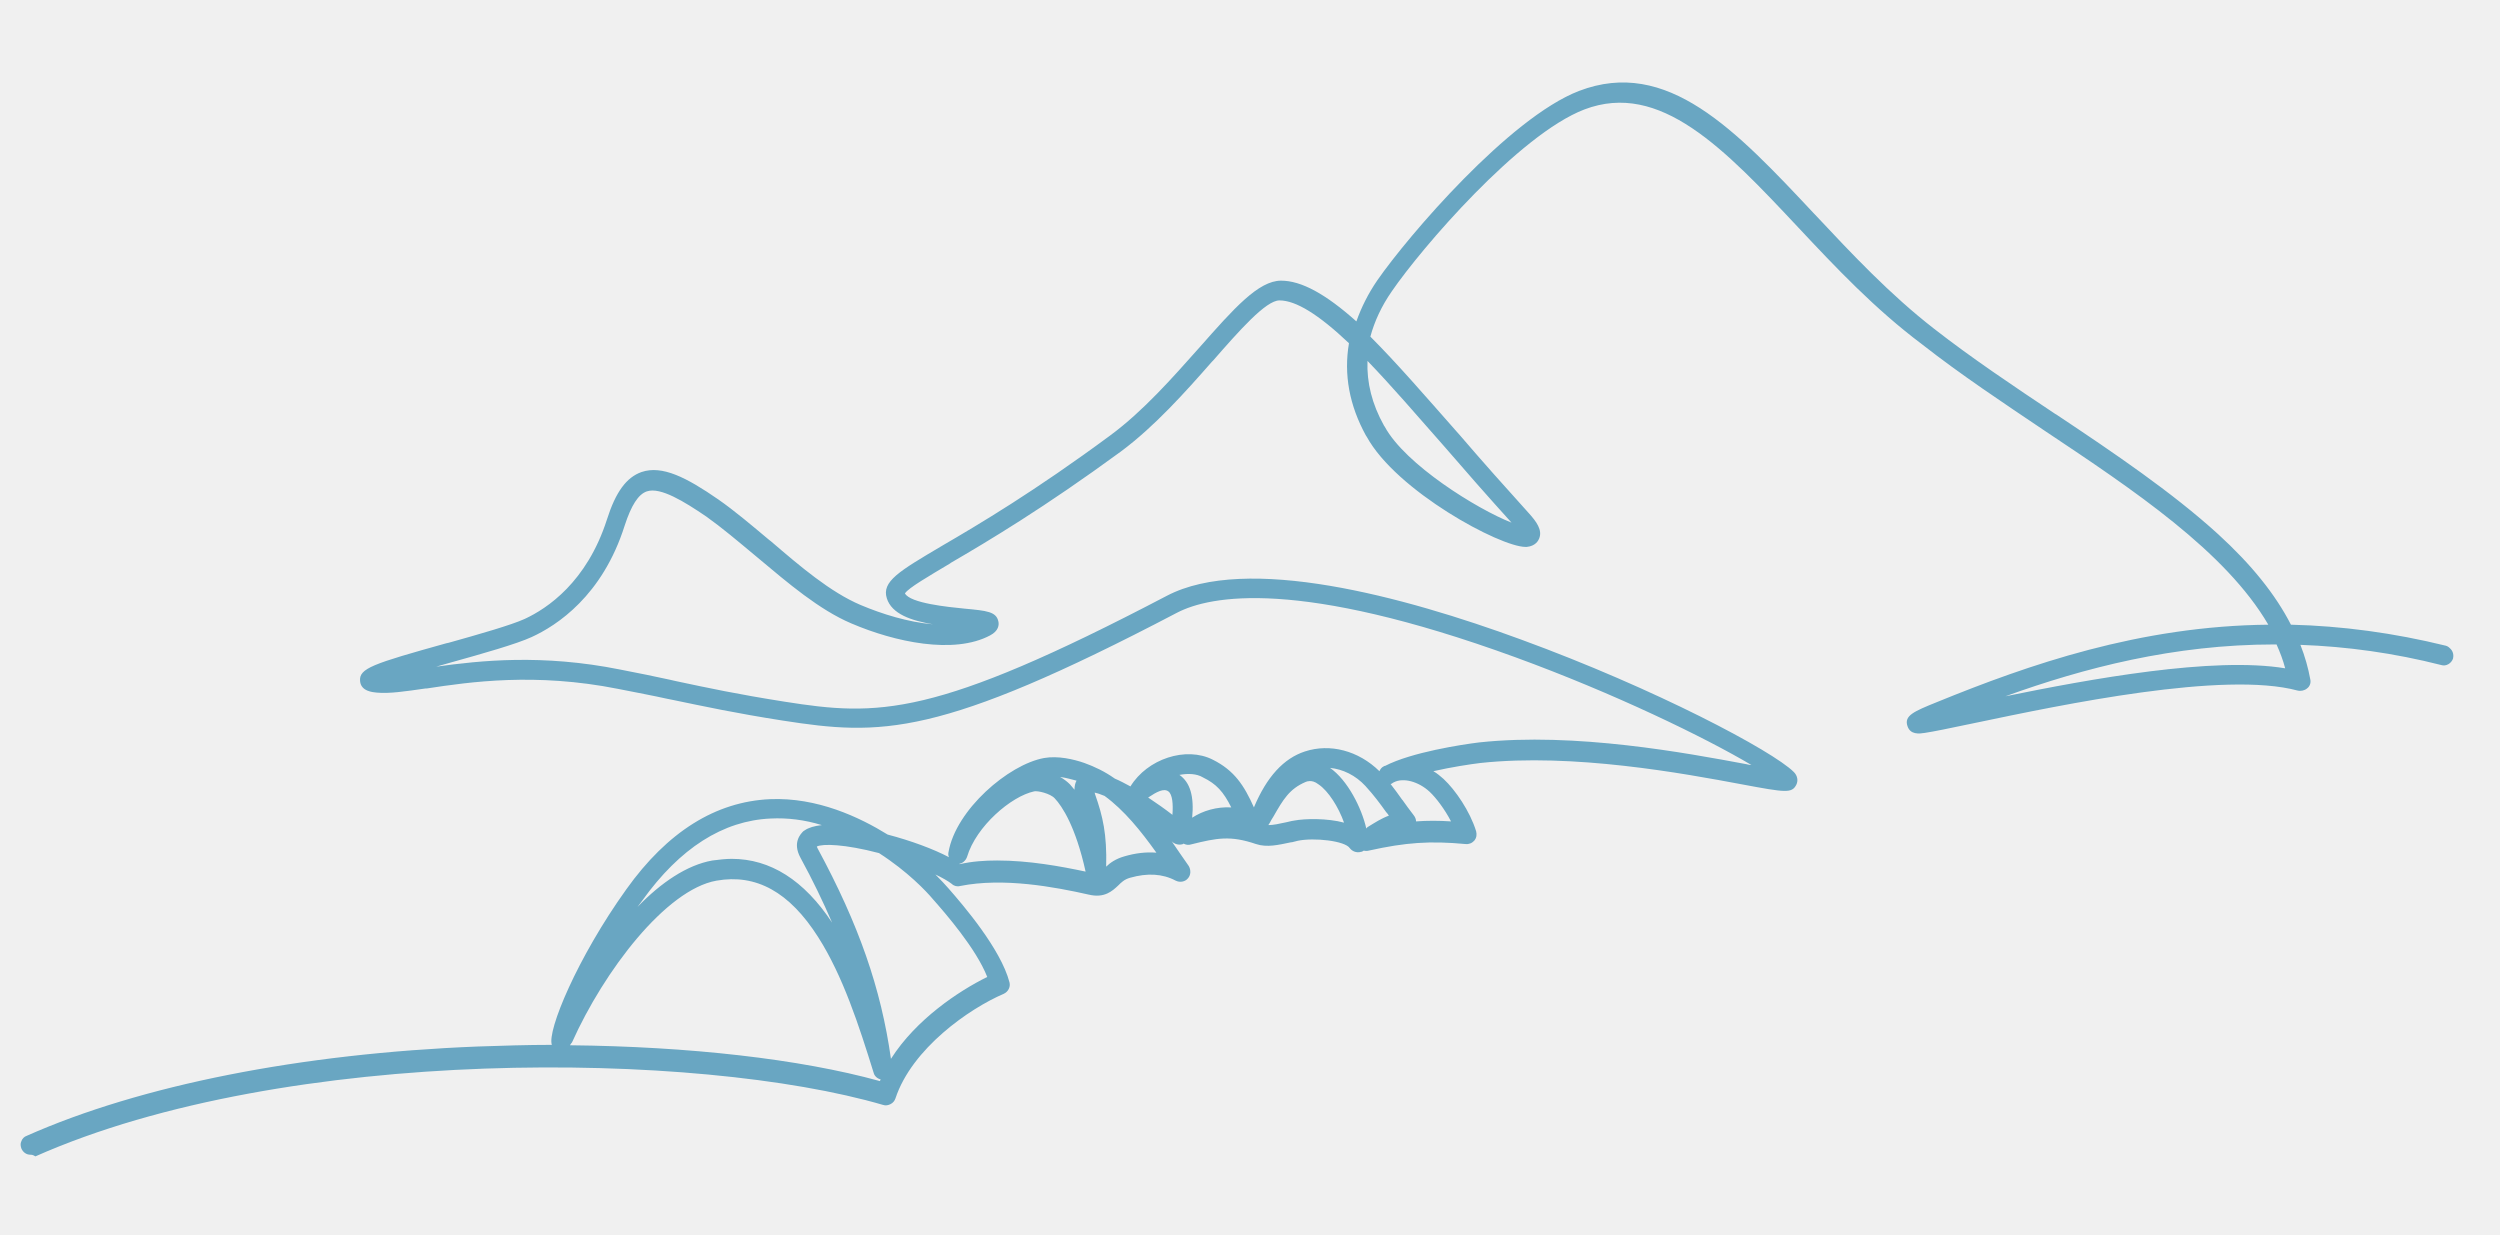
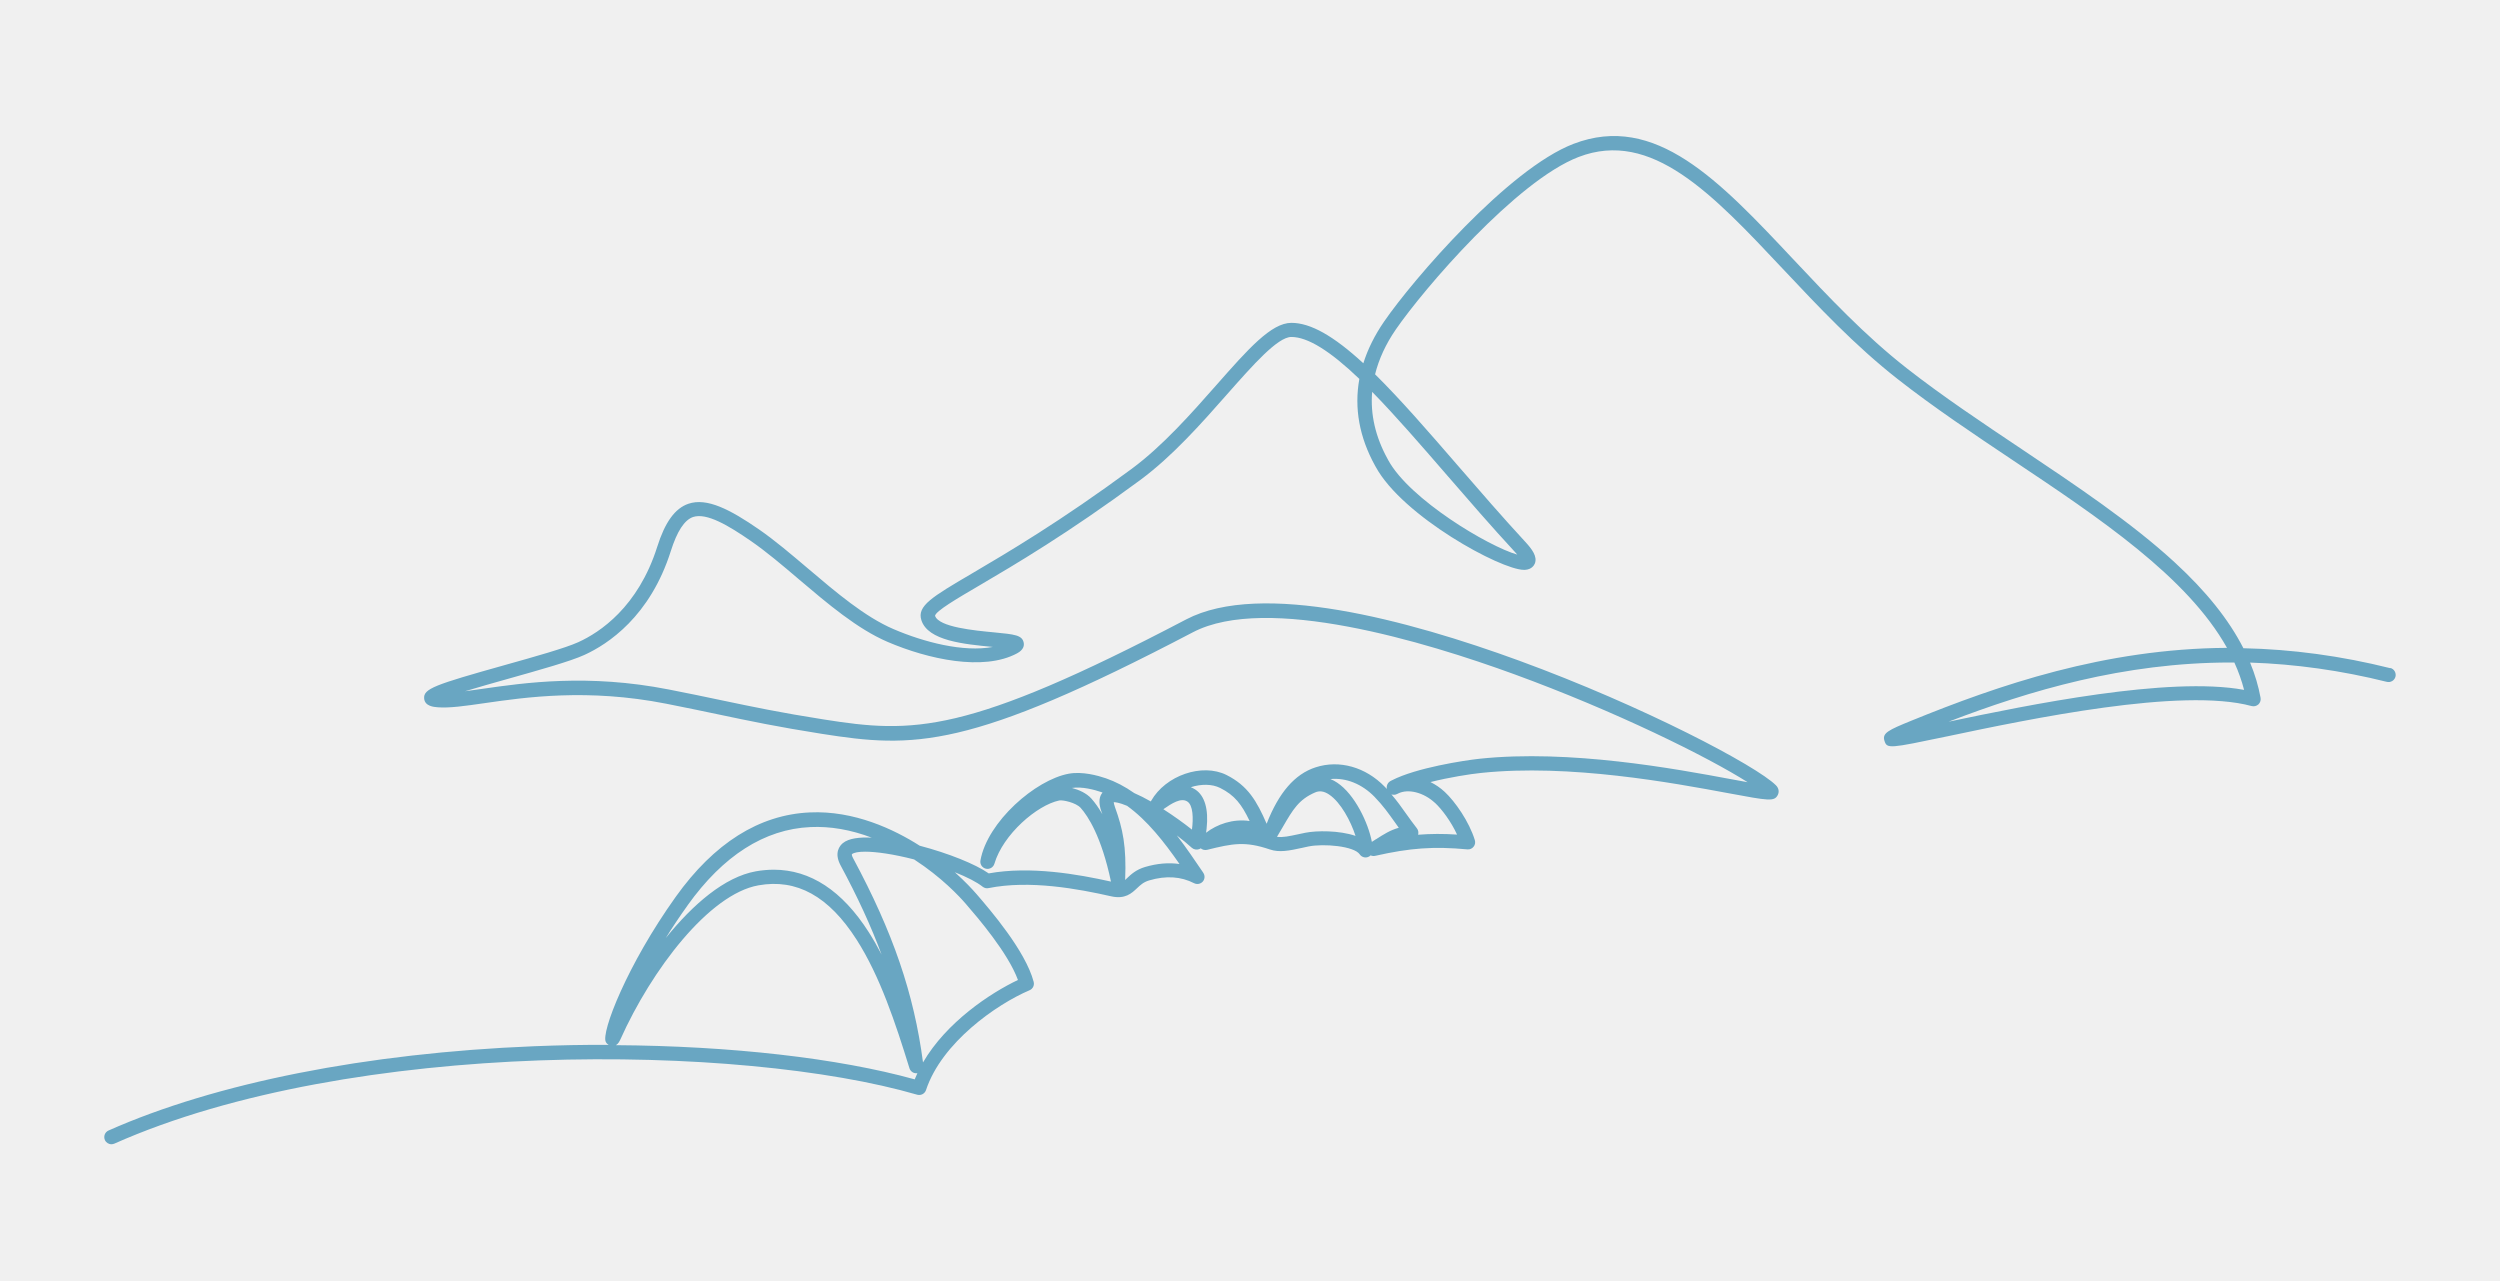
- <svg xmlns="http://www.w3.org/2000/svg" version="1.1" id="_x2014_ÎÓÈ_x5F_1" x="0px" y="0px" viewBox="0 0 607.5 300" style="enable-background:new 0 0 607.5 300;" xml:space="preserve">
-   <style type="text/css">
- 	.st0{fill:#FFFFFF;}
- 	.st1{fill:#69A6C2;}
- </style>
-   <rect x="2718.9" y="-828.3" class="st0" width="2200" height="2200" />
-   <path class="st1" d="M7.4,280.6c-1,0-1.8-0.6-2.2-1.5c-0.2-0.6-0.3-1.2,0-1.8c0.2-0.6,0.7-1.1,1.3-1.3c27.7-12.3,66.6-20,109.6-21.7  c6-0.2,12-0.4,18-0.4c-1.2-3.4,6.2-21.2,18.1-37.8c10-14,21.7-21.3,34.9-21.9c11.5-0.5,21.8,4.4,28.6,8.6c5.7,1.5,11.1,3.5,14.9,5.5  c-0.2-0.4-0.2-0.9-0.1-1.3c1.8-10.2,14.5-21.2,23.2-22.8c3.4-0.6,7.2,0.3,9.8,1.2c2.5,0.9,5,2.1,7.4,3.8c1.2,0.5,2.5,1.2,3.8,1.9  c4.1-6.7,13.5-9.8,20-6.5c5.2,2.6,7.6,6.2,10,11.6c3.1-7.4,7.2-11.9,12.4-13.6c6.1-2,13-0.2,18.1,4.8c0.2-0.5,0.6-1,1.1-1.2  c0,0,0.1-0.1,0.3-0.1c6.4-3.3,18.7-5.2,22.9-5.7c23.3-2.5,50.4,2.6,64.9,5.3c0.4,0.1,0.8,0.2,1.2,0.2c-11.3-6.7-33.3-17.4-57.4-26.2  c-52.7-19.2-74.1-15-82.2-10.8c-58,30.4-72,29.9-95.8,26.2c-11.5-1.8-18.9-3.4-26.6-5l-1.5-0.3c-3.6-0.8-7.4-1.5-11.9-2.4  c-20.1-4-36-1.7-46.5-0.1l-0.3,0c-4.9,0.7-8.8,1.3-11.9,1c-0.9-0.1-3.8-0.3-4-2.8c-0.3-3.1,3.1-4.2,21-9.2l0.5-0.1  c7.5-2.1,15.2-4.3,18.5-5.8c5.4-2.5,15.1-8.9,20-24.2c2.1-6.6,4.7-10.2,8.4-11.5c5-1.7,10.9,1.3,18.7,6.7c4,2.8,8,6.2,12.3,9.8  l0.4,0.3c7.1,6.1,14.5,12.4,21.8,15.5c5.2,2.2,11.6,4.2,17.6,4.7c-5.3-0.9-10-2.5-11.2-6.3c-1.3-4.1,3-6.6,13.3-12.7  c9.1-5.3,22.6-13.3,41-26.9c8-5.9,15.2-14.1,21.7-21.4c8.3-9.4,14.3-16.2,19.8-16.2c4.9,0,10.8,3.2,18.3,9.9c1.2-3.4,2.9-6.8,5.1-10  c7.5-10.8,32.1-39.5,49-46c21.4-8.2,38,9.4,57.2,29.9l0.2,0.2c8.9,9.5,18.2,19.4,28.9,27.7c9.1,7.1,19.4,14,29.3,20.6l0.5,0.3  c13.8,9.2,28,18.8,39.2,29c8.1,7.4,13.9,14.6,17.7,22c12.4,0.3,25,2,37.6,5.1c0.4,0.1,0.7,0.3,1,0.6c0.7,0.6,1,1.5,0.8,2.4  c0,0,0,0.1,0,0.1c-0.4,1.2-1.7,2-2.9,1.6c-11.4-2.9-22.9-4.5-34.2-4.9c1.1,2.8,1.9,5.6,2.4,8.4c0.2,0.8-0.1,1.7-0.8,2.2  c-0.6,0.5-1.5,0.7-2.3,0.5c-17.9-4.8-57,3.4-78,7.8c-7.1,1.5-10.6,2.2-12.6,2.5c-1.3,0.2-3.5,0.5-4.2-1.7c-0.8-2.5,1.5-3.5,7.2-5.8  c22.3-9.1,49.3-18.5,80.5-18.8c-10.4-17.8-32.7-32.7-54.3-47.1c-10.1-6.8-20.5-13.7-29.8-21C455.5,75,446.1,65,437,55.3  c-18-19.2-33.6-35.7-52-28.7c-15.9,6.1-39.6,33.7-46.8,44.2c-2.5,3.6-4.2,7.3-5.2,11c6.4,6.4,13.4,14.5,20.9,23l0.8,0.9  c5.4,6.3,11.1,12.7,16.8,19c1.8,2,3.4,4.1,2.5,6.2c-0.2,0.5-0.9,1.8-3,2c0,0-0.1,0-0.1,0h-0.2c-6.2,0-31.4-13.6-38.6-26.8l-0.2-0.3  c-4-7.3-5.4-14.8-4.1-22.4c-7.4-7-12.9-10.4-16.9-10.4c-3.3,0-9.8,7.4-16.1,14.6l-0.3,0.3c-6.5,7.4-13.9,15.7-22.1,21.8  c-18.7,13.7-32.3,21.8-41.4,27.1l-0.1,0.1c-5.2,3.1-10.2,6-11,7.3c1.3,2.4,10.5,3.3,14.5,3.7c5.3,0.5,7.7,0.7,8.2,3.1  c0.2,0.8,0.1,2.3-2,3.4c-8.8,4.7-23.2,1.6-33.7-2.9c-7.8-3.3-15.4-9.8-22.8-16l-0.6-0.5c-4.2-3.5-8.1-6.8-11.9-9.5  c-5.3-3.6-11.1-7.2-14.4-6.1c-2.1,0.7-3.8,3.4-5.4,8.3c-5.4,17.1-16.5,24.3-22.6,27.1c-3.7,1.7-11.8,4-19.7,6.2  c-1,0.3-2.2,0.6-3.5,1c10.7-1.5,25.8-3.1,44.7,0.7c4.7,0.9,8.5,1.7,12.2,2.5l1.3,0.3c8,1.7,15,3.2,26.4,5c22.8,3.6,36.2,4,92.9-25.7  c19.4-10.2,57.5,0.1,86.1,10.6c32.8,12,61.2,27.1,66.3,32.2c0.9,0.9,1.1,2.1,0.6,3.1c-1.1,2.1-2.5,1.9-13.2-0.1  c-14.4-2.7-41-7.6-63.5-5.2c-2.5,0.3-7.1,1-11.5,2c0.9,0.5,1.7,1.2,2.5,1.9c2.8,2.6,6.4,7.8,7.9,12.7c0.2,0.8,0.1,1.6-0.4,2.2  c0,0,0,0.1-0.1,0.1c-0.5,0.6-1.3,0.9-2.1,0.8c-8.6-0.8-14.5-0.4-23.5,1.6c-0.4,0.1-0.8,0.1-1.2,0c-0.2,0.1-0.4,0.3-0.7,0.3  c-1,0.3-2.1-0.1-2.7-0.9c-1.2-1.8-8.7-2.6-12.6-1.8l-0.8,0.2c-0.4,0.1-0.7,0.2-1,0.2c-2.9,0.6-5.7,1.3-8.4,0.4  c-6.2-2.1-9.4-1.5-15.8,0.1c-0.6,0.2-1.2,0.1-1.8-0.2c0,0-0.1,0-0.1,0.1c-0.9,0.3-1.8,0.1-2.5-0.4c-0.1-0.1-0.2-0.2-0.3-0.3  c1.4,2,2.7,4,4,5.8l0.2,0.3c0.5,0.9,0.5,2.1-0.2,2.9c-0.7,0.9-2,1.1-3,0.6c-3.2-1.7-6.9-1.9-11.1-0.7c-1.4,0.4-2.1,1.1-2.9,1.9  c-1.4,1.3-3.3,3.1-7.1,2.2c-8.4-1.9-20.8-4.2-31.3-2.1c-0.7,0.2-1.5,0-2-0.5c-0.9-0.7-2.3-1.5-4-2.3c1.4,1.4,2.5,2.6,3.2,3.4  c3.5,4,12.7,14.7,14.8,22.8c0.3,1.1-0.3,2.3-1.4,2.8c-8.4,3.6-22.3,13.3-26.3,25.4c-0.2,0.6-0.6,1.1-1.2,1.4  c-0.6,0.3-1.2,0.4-1.8,0.2c-44.8-13.1-144.9-14.6-206,12.5C8,280.6,7.6,280.6,7.4,280.6z M7.9,279.3C7.9,279.3,7.9,279.3,7.9,279.3  C7.9,279.3,7.9,279.3,7.9,279.3L7.9,279.3z M6.8,277.2C6.8,277.2,6.8,277.2,6.8,277.2C6.8,277.2,6.8,277.2,6.8,277.2z M138.5,254  c28.8,0.3,55.8,3.3,75.3,8.7c0.1-0.1,0.1-0.2,0.2-0.4c-0.8-0.2-1.5-0.8-1.7-1.6c-3.6-11.6-7.5-23.6-13.5-33  c-7-11-15.1-15.4-24.7-13.7c-12.3,2.2-27.3,21.9-35.1,39.3C138.8,253.5,138.7,253.7,138.5,254z M198.5,205.7c0,0.1,0.1,0.3,0.2,0.5  c10,18.5,15.4,34,17.8,51.1c6.1-9.6,16.5-16.5,23.4-19.9c-2.7-6.9-10.2-15.5-13.2-18.9c-1.6-1.9-6.1-6.7-13.1-11.2  C205.2,205.1,199.9,205,198.5,205.7z M177.8,208.7c9.4,0,17.6,5.2,24.4,15.5c-2.2-5.1-4.7-10.3-7.7-15.8c-2-3.7,0.1-5.8,0.7-6.4  c0.1-0.1,0.2-0.1,0.3-0.2c1-0.7,2.4-1.1,4.2-1.3c-4.2-1.3-8.4-1.8-12.4-1.6c-11.6,0.5-22.1,7.2-31.2,19.9c-0.4,0.5-0.8,1.1-1.2,1.6  c5.7-5.9,12-10.2,18.2-11.3C174.7,208.9,176.3,208.7,177.8,208.7z M265.1,212.1C265.2,212.1,265.2,212.1,265.1,212.1  C265.2,212.1,265.2,212,265.1,212.1C265.2,212,265.2,212.1,265.1,212.1z M267.5,211.8C267.5,211.8,267.5,211.8,267.5,211.8  C267.5,211.8,267.5,211.8,267.5,211.8z M242.3,209.1c7.7,0,15.4,1.4,21.5,2.7c-2.4-10.9-5.7-15.9-7.5-17.8c-1.1-1.2-4.2-1.9-5-1.7  c-5.6,1.2-14.1,8.5-16.3,15.9c-0.3,0.9-1.1,1.6-1.9,1.7c0,0,0.1,0,0.1,0.1C236.2,209.3,239.3,209.1,242.3,209.1z M266,192.6  c0,0.1,0.1,0.3,0.1,0.4c1.9,5.4,2.9,9.7,2.7,17.6c0.9-0.9,2.3-1.9,4.4-2.5c2.7-0.8,5.3-1.1,7.8-0.9c-3.7-5.2-7.8-10.3-12.6-13.8  C267.2,192.9,266.5,192.7,266,192.6z M287.3,210.2C287.3,210.2,287.3,210.2,287.3,210.2C287.3,210.2,287.3,210.2,287.3,210.2z   M233.9,207.5C233.9,207.5,233.9,207.6,233.9,207.5C233.9,207.6,233.9,207.5,233.9,207.5z M323.2,186.6c4.3,3,7.7,9.8,8.8,14.7  c0,0,0.1,0,0.1-0.1l0.2-0.2c1.8-1.1,3.3-2.1,5.2-2.8c-0.2-0.3-0.4-0.6-0.7-0.9c-1.5-2.1-2.9-4-5-6.3  C329.4,188.4,326.3,186.9,323.2,186.6z M318.3,189.8c-0.4,0-0.8,0.1-1,0.2c-4,1.7-5.5,4.3-7.9,8.5l-0.5,0.8  c-0.2,0.4-0.4,0.8-0.7,1.2c1.2,0,2.6-0.3,4.4-0.7c0.4-0.1,0.8-0.2,1.3-0.3l0.6-0.1c2.6-0.5,8-0.6,12.1,0.5c-1.3-3.7-3.8-7.7-6.2-9.3  C319.5,189.9,318.8,189.8,318.3,189.8z M337.9,190.5c1,1.3,1.9,2.5,2.8,3.8l0.1,0.1c0.8,1.1,1.7,2.4,2.8,3.8  c0.3,0.4,0.5,0.9,0.5,1.4c2.7-0.2,5.5-0.2,8.5,0c-1.5-2.9-3.6-5.7-5.2-7.2c-2.7-2.5-6.4-3.5-8.7-2.3l-0.2,0.1  C338.3,190.4,338.1,190.5,337.9,190.5z M286.6,188.3c2.6,1.8,3.6,5.2,3.1,10.4c2.6-1.7,6-2.7,9.5-2.5c-1.9-3.8-3.6-5.7-6.9-7.3  C290.8,188,288.7,187.9,286.6,188.3z M279,193.8c2.1,1.4,4.1,2.8,5.9,4.2c0.2-2.6,0-5-1-5.7C282.8,191.5,281.1,192.4,279,193.8z   M257.6,188.8c0.9,0.5,1.7,1.1,2.4,1.8c0.4,0.4,0.7,0.9,1.1,1.3c0-0.9,0.2-1.7,0.5-2.2C260.7,189.5,259.2,189,257.6,188.8z   M552.7,156.6c-24.4,0-46.3,5.7-65.4,12.6c20.6-4.2,50.5-9.7,68-6.8c-0.5-1.9-1.2-3.8-2.1-5.8H552.7z M332.3,87.7  c-0.2,5.3,1.1,10.5,4,15.7l0.2,0.3c5,9.2,22.4,20,30.8,23.3c-5.8-6.4-11.5-12.9-16.5-18.7l0,0C344.2,100.8,338,93.6,332.3,87.7z" />
+ <svg xmlns="http://www.w3.org/2000/svg" id="Layer_1" data-name="Layer 1" viewBox="0 0 326 167">
+   <defs>
+     <style>
+       .cls-1 {
+         fill: none;
+       }
+ 
+       .cls-1, .cls-2 {
+         stroke-width: 0px;
+       }
+ 
+       .cls-2 {
+         fill: #69a6c2;
+       }
+     </style>
+   </defs>
+   <path class="cls-1" d="M118.59,139.29c-1.81-5.86-3.83-11.98-6.89-16.76-3.62-5.66-7.81-7.98-12.81-7.08-6.42,1.15-13.91,10.99-18,20.11-.09.2-.25.55-.57.73,14.94.1,28.96,1.68,38.96,4.46.11-.27.23-.54.35-.81-.46.08-.91-.2-1.04-.65Z" />
+   <path class="cls-1" d="M119.2,112.07c-2.77-.71-4.96-1.01-6.39-1.01-.88,0-1.47.11-1.71.32-.02.02-.06.16.15.54,5.2,9.65,7.93,17.63,9.11,26.62,3.06-5.26,8.78-9.05,12.38-10.75-1.3-3.55-5.27-8.16-6.81-9.94-.83-.96-3.14-3.44-6.73-5.78Z" />
+   <path class="cls-1" d="M154.83,104.52c-.82-.54-2.03.24-3.13,1,1.34.86,2.66,1.8,3.73,2.66.19-1.46.16-3.17-.6-3.66Z" />
+   <path class="cls-1" d="M98.56,113.61c.79-.14,1.58-.21,2.34-.21,4.76,0,8.93,2.73,12.37,8.12.61.95,1.17,1.94,1.69,2.95-1.37-3.7-3.13-7.52-5.36-11.66-.88-1.63-.09-2.55.3-2.87.77-.64,2.18-.8,3.77-.72-2.72-1.04-5.4-1.49-7.99-1.38-5.99.28-11.38,3.71-16.03,10.22-1.06,1.48-2,2.91-2.84,4.25,3.54-4.41,7.68-7.98,11.75-8.71Z" />
+   <path class="cls-1" d="M159.11,102.76c-1.06-.53-2.47-.53-3.83-.1.2.08.39.18.58.3,1.24.81,1.75,2.58,1.48,5.11-.02.19-.04.37-.07.54,1.42-1.1,3.51-1.85,5.68-1.53-1.04-2.19-1.96-3.37-3.84-4.31Z" />
+   <path class="cls-1" d="M143.61,103.29c-.87-.3-2.51-.75-3.83-.54.92.24,1.92.7,2.54,1.39.5.56.98,1.25,1.43,2.04-.04-.1-.07-.21-.11-.31-.47-1.31-.25-2.08.13-2.52-.05-.02-.11-.04-.16-.06Z" />
+   <path class="cls-1" d="M173.32,103.61c-.65-.43-1.25-.52-1.82-.28-2.14.92-2.91,2.25-4.19,4.45l-.07.12c-.22.38-.45.78-.71,1.2,0,0,0,.01-.01.02.72.11,1.6-.08,2.76-.33.3-.07.61-.13.94-.2,1.42-.29,4.41-.32,6.53.41-.62-1.93-1.94-4.39-3.44-5.39Z" />
+   <path class="cls-1" d="M182.32,103.46l-.12.06c-.24.13-.52.14-.76.06.74.86,1.3,1.65,1.89,2.48.46.65.9,1.26,1.43,1.94.19.24.25.55.16.84,1.65-.13,3.27-.14,5.08-.02-.79-1.69-1.98-3.31-2.9-4.16-1.46-1.35-3.47-1.86-4.78-1.21Z" />
+   <path class="cls-1" d="M179.23,103.92c-1.65-1.71-3.73-2.53-5.77-2.33.3.12.6.27.89.47,2.28,1.52,4.06,5.25,4.52,7.72.15-.09.29-.18.42-.27l.1-.07c1.03-.66,1.84-1.18,2.97-1.5-.19-.26-.37-.51-.54-.76-.78-1.11-1.5-2.12-2.61-3.26Z" />
+   <path class="cls-1" d="M290.9,86.39c-13.95,0-26.29,3.67-36.81,7.72,10.38-2.18,28.71-5.96,38.54-4.15-.31-1.19-.74-2.39-1.27-3.57h-.46Z" />
+   <path class="cls-1" d="M180.95,59.87l.08.15c2.79,5.12,13.05,11.24,16.82,12.31-.09-.11-.2-.23-.32-.36-3.02-3.28-5.94-6.65-8.77-9.91-3.49-4.03-6.8-7.85-9.83-10.95-.25,2.94.42,5.88,2.02,8.76Z" />
+   <path class="cls-1" d="M146.98,105.08c-1.05-.44-1.53-.47-1.74-.48,0,.12.05.33.16.64,1.03,2.85,1.51,5.11,1.33,9.51.07-.07.15-.14.24-.23.5-.47,1.18-1.12,2.37-1.47,1.58-.46,3.08-.59,4.49-.38-1.99-2.86-4.18-5.66-6.84-7.59Z" />
+   <path class="cls-2" d="M311.69,87.13c-6.39-1.6-12.83-2.47-19.15-2.6-1.91-3.74-4.84-7.41-8.96-11.2-5.66-5.21-12.93-10.06-19.96-14.77-5.08-3.4-10.34-6.91-14.98-10.54-5.48-4.29-10.2-9.32-14.78-14.19-9.67-10.29-18.01-19.17-28.68-15.07-8.49,3.26-20.94,17.71-24.7,23.18-1.21,1.76-2.12,3.58-2.7,5.43-3.9-3.59-6.9-5.27-9.38-5.27-2.63,0-5.64,3.41-9.8,8.13-3.27,3.71-6.98,7.91-11.02,10.9-9.33,6.89-16.23,10.94-20.8,13.63-5.26,3.09-7.23,4.25-6.63,6.12.86,2.67,5.54,3.12,9.31,3.48,0,0,0,0,.01,0-3.82.72-8.97-.61-12.97-2.33-3.71-1.59-7.48-4.79-11.13-7.89-2.22-1.88-4.31-3.66-6.39-5.1-3.78-2.61-6.79-4.17-9.21-3.35-1.75.6-3.05,2.39-4.07,5.62-2.49,7.86-7.5,11.16-10.27,12.42-1.7.78-5.74,1.91-9.66,3.01-9.12,2.56-10.58,3.07-10.46,4.36.1,1,1.27,1.09,1.77,1.13,1.54.12,3.55-.17,6.11-.54,5.35-.77,13.44-1.94,23.66.07,2.63.52,4.75.96,6.83,1.4,4.13.87,7.7,1.62,13.47,2.53,12.01,1.89,19.08,2.12,48.4-13.24,9.62-5.04,30.37,1.26,41.88,5.46,13.2,4.82,25.23,10.77,30.46,14.09-.66-.12-1.38-.25-2.13-.39-7.35-1.37-21.04-3.91-32.82-2.67-1.96.21-8.26,1.17-11.45,2.82-.06.03-.12.06-.19.1-.36.21-.54.63-.45,1.02-.09-.1-.18-.19-.28-.29-2.49-2.57-5.93-3.54-9.02-2.53-2.71.88-4.8,3.3-6.38,7.36-1.3-2.99-2.45-4.96-5.23-6.36-3.17-1.59-7.95.05-9.83,3.37-.01.03-.03.05-.04.08-.75-.43-1.49-.8-2.16-1.09-1.21-.85-2.45-1.5-3.7-1.93-1.05-.36-3.08-.92-4.83-.6-4.33.78-10.63,6.26-11.53,11.31-.09.49.22.96.71,1.08.48.11.97-.17,1.11-.65,1.13-3.83,5.55-7.64,8.46-8.25.45-.09,2.18.28,2.79.97.94,1.05,2.7,3.7,3.95,9.6,0,0,0,0,0,.01-4.34-.97-10.51-2.05-15.94-1.07-1.74-1.21-5.21-2.61-9-3.61-3.36-2.14-8.56-4.61-14.34-4.34-6.59.3-12.47,4-17.47,11-6.36,8.9-9.77,17.72-9.12,18.93.08.16.21.29.37.38-3.23-.02-6.49.05-9.76.18-21.78.88-41.48,4.78-55.46,10.99-.47.21-.68.76-.47,1.24.15.34.49.55.85.55.13,0,.25-.03.38-.08,31.07-13.8,81.91-13.02,104.69-6.38.47.14.99-.12,1.15-.6,2.05-6.2,9.2-11.19,13.5-13.02.43-.18.66-.64.54-1.1-1.06-4.04-5.7-9.41-7.44-11.43-.55-.63-1.5-1.66-2.84-2.86,1.62.64,2.89,1.3,3.63,1.89.22.17.49.24.76.18,5.35-1.08,11.69.09,16,1.07,1.82.41,2.67-.4,3.36-1.05.46-.43.85-.81,1.61-1.03,2.17-.64,4.14-.51,5.84.37.38.19.84.11,1.13-.21.28-.32.31-.79.07-1.14l-.07-.11c-1.04-1.53-2.15-3.18-3.38-4.77.71.54,1.37,1.08,1.95,1.61.26.23.63.3.96.18.07-.03.14-.06.2-.11.23.19.54.27.83.2,3.35-.83,4.96-1.15,8.19-.05,1.26.43,2.58.14,4.11-.19.29-.06.6-.13.92-.2,1.98-.4,5.95-.06,6.69,1.03.24.34.65.48,1.04.36.15-.05.28-.12.38-.23.18.08.39.11.6.06,4.57-1.03,7.61-1.25,12.02-.84.31.03.61-.1.8-.34.2-.24.26-.56.17-.86-.74-2.42-2.58-5.05-3.93-6.3-.56-.52-1.19-.95-1.86-1.28,2.48-.62,5.15-1.04,6.61-1.19,11.51-1.21,25.02,1.3,32.28,2.65,5.26.98,5.94,1.1,6.4.23.17-.33.2-.83-.24-1.27-2.52-2.52-17.17-10.28-33.51-16.26-14.42-5.27-33.64-10.47-43.39-5.37-28.79,15.09-35.64,14.88-47.24,13.05-5.73-.9-9.28-1.65-13.38-2.51-2.07-.44-4.2-.88-6.85-1.4-10.52-2.07-18.8-.88-24.28-.09-.83.12-1.59.23-2.3.32,1.77-.54,3.88-1.13,5.65-1.63,3.98-1.12,8.1-2.27,9.93-3.11,3.05-1.39,8.57-5.01,11.27-13.56.82-2.58,1.77-4.03,2.89-4.42,1.78-.6,4.67,1.14,7.54,3.12,2.01,1.39,4.07,3.13,6.25,4.99,3.75,3.18,7.63,6.48,11.6,8.18,5.28,2.26,12.48,3.84,16.86,1.49.86-.46.95-1.02.87-1.4-.2-.99-1.2-1.08-3.87-1.34-2.52-.24-7.21-.68-7.69-2.16.08-.61,2.85-2.24,5.79-3.96,4.6-2.7,11.55-6.79,20.96-13.74,4.2-3.1,7.98-7.38,11.32-11.17,3.4-3.85,6.61-7.49,8.39-7.49,2.12,0,5.03,1.79,8.87,5.47-.69,3.81,0,7.61,2.05,11.32l.08.14c3.51,6.46,16.33,13.44,19.33,13.44.01,0,.12,0,.13,0,.88-.05,1.19-.59,1.29-.82.37-.91-.38-1.9-1.24-2.83-2.99-3.24-5.89-6.59-8.73-9.87-3.87-4.47-7.53-8.7-10.86-11.98.49-1.98,1.4-3.95,2.7-5.84,3.67-5.33,15.73-19.38,23.84-22.5,9.5-3.65,17.44,4.81,26.65,14.61,4.62,4.91,9.39,9.99,14.98,14.37,4.69,3.68,9.98,7.21,15.09,10.63,11.14,7.44,22.65,15.13,27.83,24.4-15.96.1-29.78,4.86-41.21,9.52-2.94,1.2-3.77,1.59-3.46,2.59.33,1.08.62,1.01,8.19-.57,10.69-2.25,30.59-6.43,39.69-3.95.31.08.64,0,.88-.21.24-.22.34-.54.29-.86-.28-1.54-.74-3.08-1.37-4.6,5.89.19,11.88,1.03,17.82,2.51.24.06.49.03.71-.1.22-.13.37-.33.43-.58.06-.24.02-.49-.11-.71-.13-.21-.33-.37-.58-.42ZM143.64,105.87c.04.11.08.21.11.31-.45-.79-.93-1.48-1.43-2.04-.62-.7-1.62-1.15-2.54-1.39,1.32-.21,2.96.24,3.83.54.05.02.11.04.16.06-.38.44-.61,1.21-.13,2.52ZM89.65,118.07c4.65-6.51,10.05-9.95,16.03-10.22,2.58-.12,5.26.34,7.99,1.38-1.58-.08-3,.08-3.77.72-.38.32-1.17,1.23-.3,2.87,2.23,4.14,3.99,7.96,5.36,11.66-.52-1.01-1.09-2.01-1.69-2.95-3.45-5.39-7.61-8.12-12.37-8.12-.76,0-1.55.07-2.34.21-4.07.73-8.21,4.31-11.75,8.71.83-1.35,1.78-2.77,2.84-4.25ZM119.28,140.75c-10-2.78-24.02-4.36-38.96-4.46.32-.19.48-.54.57-.73,4.08-9.12,11.58-18.96,18-20.11,5-.9,9.19,1.42,12.81,7.08,3.06,4.78,5.08,10.9,6.89,16.76.14.45.58.73,1.04.65-.12.27-.24.54-.35.81ZM125.93,117.85c1.54,1.78,5.51,6.39,6.81,9.94-3.59,1.7-9.32,5.49-12.38,10.75-1.18-8.98-3.92-16.97-9.11-26.62-.21-.39-.18-.52-.15-.54.24-.2.83-.32,1.71-.32,1.42,0,3.62.3,6.39,1.01,3.59,2.33,5.9,4.82,6.73,5.78ZM153.82,112.67c-1.41-.21-2.92-.08-4.49.38-1.19.35-1.87.99-2.37,1.47-.09.08-.17.16-.24.23.18-4.39-.3-6.66-1.33-9.51-.11-.31-.15-.52-.16-.64.21.01.69.04,1.74.48,2.66,1.92,4.85,4.73,6.84,7.59ZM155.43,108.18c-1.07-.85-2.39-1.8-3.73-2.66,1.11-.77,2.31-1.54,3.13-1,.76.49.79,2.2.6,3.66ZM157.27,108.6c.02-.17.04-.34.07-.54.28-2.53-.24-4.3-1.48-5.11-.19-.12-.38-.22-.58-.3,1.36-.43,2.77-.43,3.83.1,1.88.94,2.8,2.12,3.84,4.31-2.18-.32-4.26.43-5.68,1.53ZM170.22,108.59c-.33.07-.64.13-.94.2-1.16.25-2.04.44-2.76.33,0,0,0-.01.01-.02.25-.42.49-.82.71-1.2l.07-.12c1.28-2.2,2.05-3.53,4.19-4.45.57-.25,1.17-.16,1.82.28,1.5,1,2.82,3.46,3.44,5.39-2.12-.73-5.11-.7-6.53-.41ZM179.41,109.44l-.1.07c-.14.09-.28.18-.42.27-.46-2.47-2.24-6.21-4.52-7.72-.29-.2-.59-.35-.89-.47,2.04-.2,4.12.63,5.77,2.33,1.11,1.14,1.82,2.16,2.61,3.26.18.25.36.5.54.76-1.13.32-1.94.84-2.97,1.5ZM187.1,104.67c.92.85,2.12,2.46,2.9,4.16-1.81-.12-3.44-.11-5.08.02.08-.29.03-.6-.16-.84-.53-.68-.97-1.29-1.43-1.94-.59-.83-1.15-1.63-1.89-2.48.24.08.52.07.76-.06l.12-.06c1.31-.65,3.32-.14,4.78,1.21ZM188.76,62.05c2.82,3.26,5.75,6.64,8.77,9.91.12.13.23.26.32.36-3.76-1.07-14.03-7.19-16.82-12.31l-.08-.15c-1.59-2.88-2.27-5.82-2.02-8.76,3.03,3.09,6.34,6.92,9.83,10.95ZM254.09,94.11c10.52-4.04,22.85-7.72,36.81-7.72h.46c.54,1.18.96,2.38,1.27,3.57-9.82-1.81-28.16,1.97-38.54,4.15Z" />
</svg>
